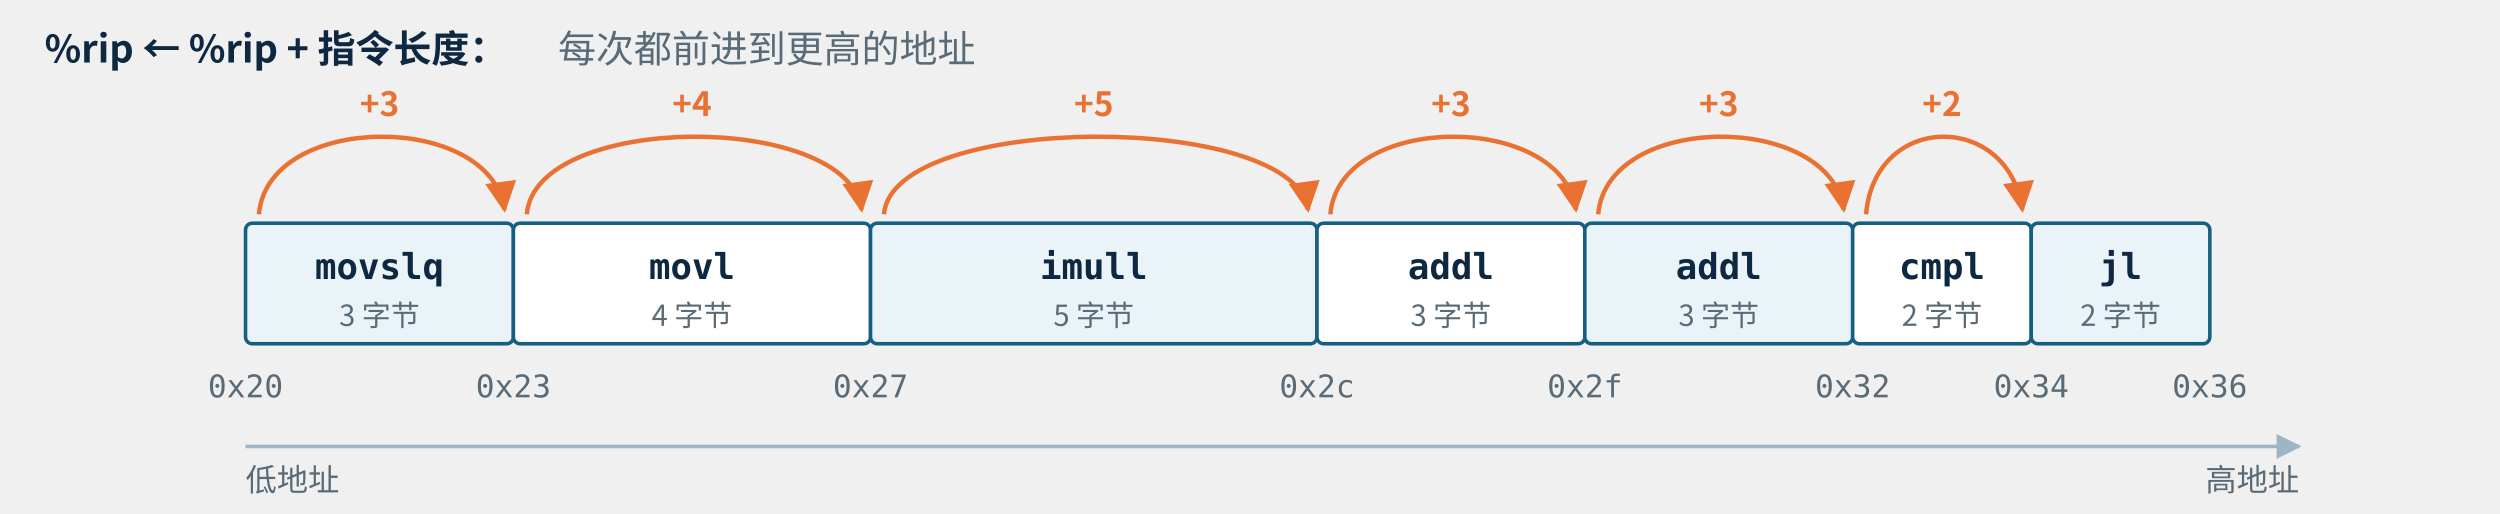
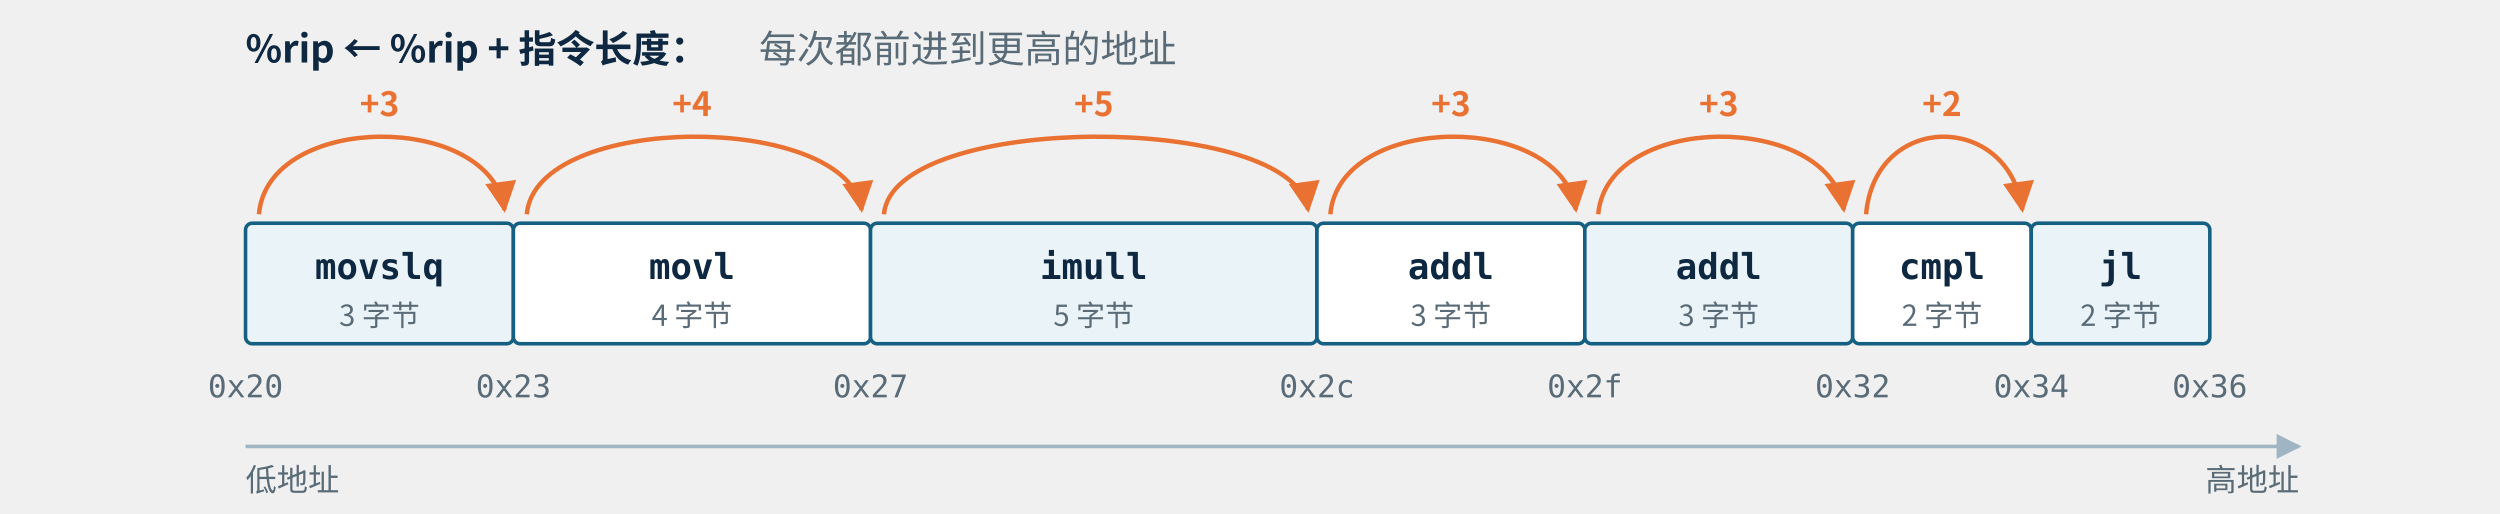
<svg xmlns="http://www.w3.org/2000/svg" viewBox="0 0 1120 230" width="1120" height="230">
  <defs>
    <marker id="ah-156082" viewBox="0 0 10 10" refX="9" refY="5" markerWidth="7" markerHeight="7" orient="auto-start-reverse">
      <path d="M0,0 L10,5 L0,10 z" fill="#156082" />
    </marker>
    <marker id="ah-e97132" viewBox="0 0 10 10" refX="9" refY="5" markerWidth="7" markerHeight="7" orient="auto-start-reverse">
      <path d="M0,0 L10,5 L0,10 z" fill="#e97132" />
    </marker>
    <marker id="ah-0e2841" viewBox="0 0 10 10" refX="9" refY="5" markerWidth="7" markerHeight="7" orient="auto-start-reverse">
      <path d="M0,0 L10,5 L0,10 z" fill="#0e2841" />
    </marker>
    <marker id="ah-2e7d4f" viewBox="0 0 10 10" refX="9" refY="5" markerWidth="7" markerHeight="7" orient="auto-start-reverse">
      <path d="M0,0 L10,5 L0,10 z" fill="#2e7d4f" />
    </marker>
    <marker id="ah-c0392b" viewBox="0 0 10 10" refX="9" refY="5" markerWidth="7" markerHeight="7" orient="auto-start-reverse">
      <path d="M0,0 L10,5 L0,10 z" fill="#c0392b" />
    </marker>
    <marker id="ah-5a6b78" viewBox="0 0 10 10" refX="9" refY="5" markerWidth="7" markerHeight="7" orient="auto-start-reverse">
      <path d="M0,0 L10,5 L0,10 z" fill="#5a6b78" />
    </marker>
    <marker id="ah-9fb5c3" viewBox="0 0 10 10" refX="9" refY="5" markerWidth="7" markerHeight="7" orient="auto-start-reverse">
      <path d="M0,0 L10,5 L0,10 z" fill="#9fb5c3" />
    </marker>
  </defs>
  <rect x="110.0" y="100.0" width="120.0" height="54.0" rx="3" fill="#eaf3f7" stroke="#156082" stroke-width="1.6" />
  <text x="170.0" y="125.0" font-family="SFMono-Regular, Menlo, DejaVu Sans Mono, Consolas, monospace" font-size="16" font-weight="bold" fill="#0e2841" text-anchor="middle">movslq</text>
  <text x="170.0" y="146.0" font-family="PingFang SC, Noto Sans CJK SC, Source Han Sans SC, sans-serif" font-size="13" font-weight="normal" fill="#5a6b78" text-anchor="middle">3 字节</text>
  <text x="110.0" y="178.0" font-family="SFMono-Regular, Menlo, DejaVu Sans Mono, Consolas, monospace" font-size="14" font-weight="normal" fill="#5a6b78" text-anchor="middle">0x20</text>
  <path d="M 116 96 C 120 50, 220 50, 226 94" fill="none" stroke="#e97132" stroke-width="2" marker-end="url(#ah-e97132)" />
  <text x="170.0" y="52.0" font-family="PingFang SC, Noto Sans CJK SC, Source Han Sans SC, sans-serif" font-size="15" font-weight="bold" fill="#e97132" text-anchor="middle">+3</text>
  <rect x="230.0" y="100.0" width="160.0" height="54.0" rx="3" fill="#ffffff" stroke="#156082" stroke-width="1.6" />
  <text x="310.0" y="125.0" font-family="SFMono-Regular, Menlo, DejaVu Sans Mono, Consolas, monospace" font-size="16" font-weight="bold" fill="#0e2841" text-anchor="middle">movl</text>
  <text x="310.0" y="146.0" font-family="PingFang SC, Noto Sans CJK SC, Source Han Sans SC, sans-serif" font-size="13" font-weight="normal" fill="#5a6b78" text-anchor="middle">4 字节</text>
  <text x="230.0" y="178.0" font-family="SFMono-Regular, Menlo, DejaVu Sans Mono, Consolas, monospace" font-size="14" font-weight="normal" fill="#5a6b78" text-anchor="middle">0x23</text>
  <path d="M 236 96 C 240 50, 380 50, 386 94" fill="none" stroke="#e97132" stroke-width="2" marker-end="url(#ah-e97132)" />
  <text x="310.0" y="52.0" font-family="PingFang SC, Noto Sans CJK SC, Source Han Sans SC, sans-serif" font-size="15" font-weight="bold" fill="#e97132" text-anchor="middle">+4</text>
  <rect x="390.0" y="100.0" width="200.0" height="54.0" rx="3" fill="#eaf3f7" stroke="#156082" stroke-width="1.6" />
  <text x="490.0" y="125.0" font-family="SFMono-Regular, Menlo, DejaVu Sans Mono, Consolas, monospace" font-size="16" font-weight="bold" fill="#0e2841" text-anchor="middle">imull</text>
  <text x="490.0" y="146.0" font-family="PingFang SC, Noto Sans CJK SC, Source Han Sans SC, sans-serif" font-size="13" font-weight="normal" fill="#5a6b78" text-anchor="middle">5 字节</text>
  <text x="390.0" y="178.0" font-family="SFMono-Regular, Menlo, DejaVu Sans Mono, Consolas, monospace" font-size="14" font-weight="normal" fill="#5a6b78" text-anchor="middle">0x27</text>
  <path d="M 396 96 C 400 50, 580 50, 586 94" fill="none" stroke="#e97132" stroke-width="2" marker-end="url(#ah-e97132)" />
  <text x="490.0" y="52.0" font-family="PingFang SC, Noto Sans CJK SC, Source Han Sans SC, sans-serif" font-size="15" font-weight="bold" fill="#e97132" text-anchor="middle">+5</text>
  <rect x="590.0" y="100.0" width="120.0" height="54.0" rx="3" fill="#ffffff" stroke="#156082" stroke-width="1.6" />
  <text x="650.0" y="125.0" font-family="SFMono-Regular, Menlo, DejaVu Sans Mono, Consolas, monospace" font-size="16" font-weight="bold" fill="#0e2841" text-anchor="middle">addl</text>
  <text x="650.0" y="146.0" font-family="PingFang SC, Noto Sans CJK SC, Source Han Sans SC, sans-serif" font-size="13" font-weight="normal" fill="#5a6b78" text-anchor="middle">3 字节</text>
  <text x="590.0" y="178.0" font-family="SFMono-Regular, Menlo, DejaVu Sans Mono, Consolas, monospace" font-size="14" font-weight="normal" fill="#5a6b78" text-anchor="middle">0x2c</text>
  <path d="M 596 96 C 600 50, 700 50, 706 94" fill="none" stroke="#e97132" stroke-width="2" marker-end="url(#ah-e97132)" />
  <text x="650.0" y="52.0" font-family="PingFang SC, Noto Sans CJK SC, Source Han Sans SC, sans-serif" font-size="15" font-weight="bold" fill="#e97132" text-anchor="middle">+3</text>
  <rect x="710.0" y="100.0" width="120.0" height="54.0" rx="3" fill="#eaf3f7" stroke="#156082" stroke-width="1.6" />
  <text x="770.0" y="125.0" font-family="SFMono-Regular, Menlo, DejaVu Sans Mono, Consolas, monospace" font-size="16" font-weight="bold" fill="#0e2841" text-anchor="middle">addl</text>
  <text x="770.0" y="146.0" font-family="PingFang SC, Noto Sans CJK SC, Source Han Sans SC, sans-serif" font-size="13" font-weight="normal" fill="#5a6b78" text-anchor="middle">3 字节</text>
  <text x="710.0" y="178.0" font-family="SFMono-Regular, Menlo, DejaVu Sans Mono, Consolas, monospace" font-size="14" font-weight="normal" fill="#5a6b78" text-anchor="middle">0x2f</text>
  <path d="M 716 96 C 720 50, 820 50, 826 94" fill="none" stroke="#e97132" stroke-width="2" marker-end="url(#ah-e97132)" />
  <text x="770.0" y="52.0" font-family="PingFang SC, Noto Sans CJK SC, Source Han Sans SC, sans-serif" font-size="15" font-weight="bold" fill="#e97132" text-anchor="middle">+3</text>
  <rect x="830.0" y="100.0" width="80.0" height="54.0" rx="3" fill="#ffffff" stroke="#156082" stroke-width="1.6" />
  <text x="870.0" y="125.0" font-family="SFMono-Regular, Menlo, DejaVu Sans Mono, Consolas, monospace" font-size="16" font-weight="bold" fill="#0e2841" text-anchor="middle">cmpl</text>
  <text x="870.0" y="146.0" font-family="PingFang SC, Noto Sans CJK SC, Source Han Sans SC, sans-serif" font-size="13" font-weight="normal" fill="#5a6b78" text-anchor="middle">2 字节</text>
  <text x="830.0" y="178.0" font-family="SFMono-Regular, Menlo, DejaVu Sans Mono, Consolas, monospace" font-size="14" font-weight="normal" fill="#5a6b78" text-anchor="middle">0x32</text>
  <path d="M 836 96 C 840 50, 900 50, 906 94" fill="none" stroke="#e97132" stroke-width="2" marker-end="url(#ah-e97132)" />
  <text x="870.0" y="52.0" font-family="PingFang SC, Noto Sans CJK SC, Source Han Sans SC, sans-serif" font-size="15" font-weight="bold" fill="#e97132" text-anchor="middle">+2</text>
  <rect x="910.0" y="100.0" width="80.0" height="54.0" rx="3" fill="#eaf3f7" stroke="#156082" stroke-width="1.6" />
  <text x="950.0" y="125.0" font-family="SFMono-Regular, Menlo, DejaVu Sans Mono, Consolas, monospace" font-size="16" font-weight="bold" fill="#0e2841" text-anchor="middle">jl</text>
  <text x="950.0" y="146.0" font-family="PingFang SC, Noto Sans CJK SC, Source Han Sans SC, sans-serif" font-size="13" font-weight="normal" fill="#5a6b78" text-anchor="middle">2 字节</text>
  <text x="910.0" y="178.0" font-family="SFMono-Regular, Menlo, DejaVu Sans Mono, Consolas, monospace" font-size="14" font-weight="normal" fill="#5a6b78" text-anchor="middle">0x34</text>
  <text x="990.0" y="178.0" font-family="SFMono-Regular, Menlo, DejaVu Sans Mono, Consolas, monospace" font-size="14" font-weight="normal" fill="#5a6b78" text-anchor="middle">0x36</text>
  <line x1="110.0" y1="200.0" x2="1030.0" y2="200.0" stroke="#9fb5c3" stroke-width="1.6" marker-end="url(#ah-9fb5c3)" />
  <text x="110.0" y="220.0" font-family="PingFang SC, Noto Sans CJK SC, Source Han Sans SC, sans-serif" font-size="14" font-weight="normal" fill="#5a6b78" text-anchor="start">低地址</text>
  <text x="1030.0" y="220.0" font-family="PingFang SC, Noto Sans CJK SC, Source Han Sans SC, sans-serif" font-size="14" font-weight="normal" fill="#5a6b78" text-anchor="end">高地址</text>
-   <text x="20.0" y="28.0" font-family="PingFang SC, Noto Sans CJK SC, Source Han Sans SC, sans-serif" font-size="17" font-weight="bold" fill="#0e2841" text-anchor="start">%rip ← %rip + 指令长度：</text>
-   <text x="250.0" y="28.0" font-family="PingFang SC, Noto Sans CJK SC, Source Han Sans SC, sans-serif" font-size="17" font-weight="normal" fill="#5a6b78" text-anchor="start">每次都前进到更高的地址</text>
+   <text x="110.0" y="28.0" font-family="PingFang SC, Noto Sans CJK SC, Source Han Sans SC, sans-serif" font-size="17" font-weight="bold" fill="#0e2841" text-anchor="start">%rip ← %rip + 指令长度：</text>
+   <text x="340.0" y="28.0" font-family="PingFang SC, Noto Sans CJK SC, Source Han Sans SC, sans-serif" font-size="17" font-weight="normal" fill="#5a6b78" text-anchor="start">每次都前进到更高的地址</text>
</svg>
